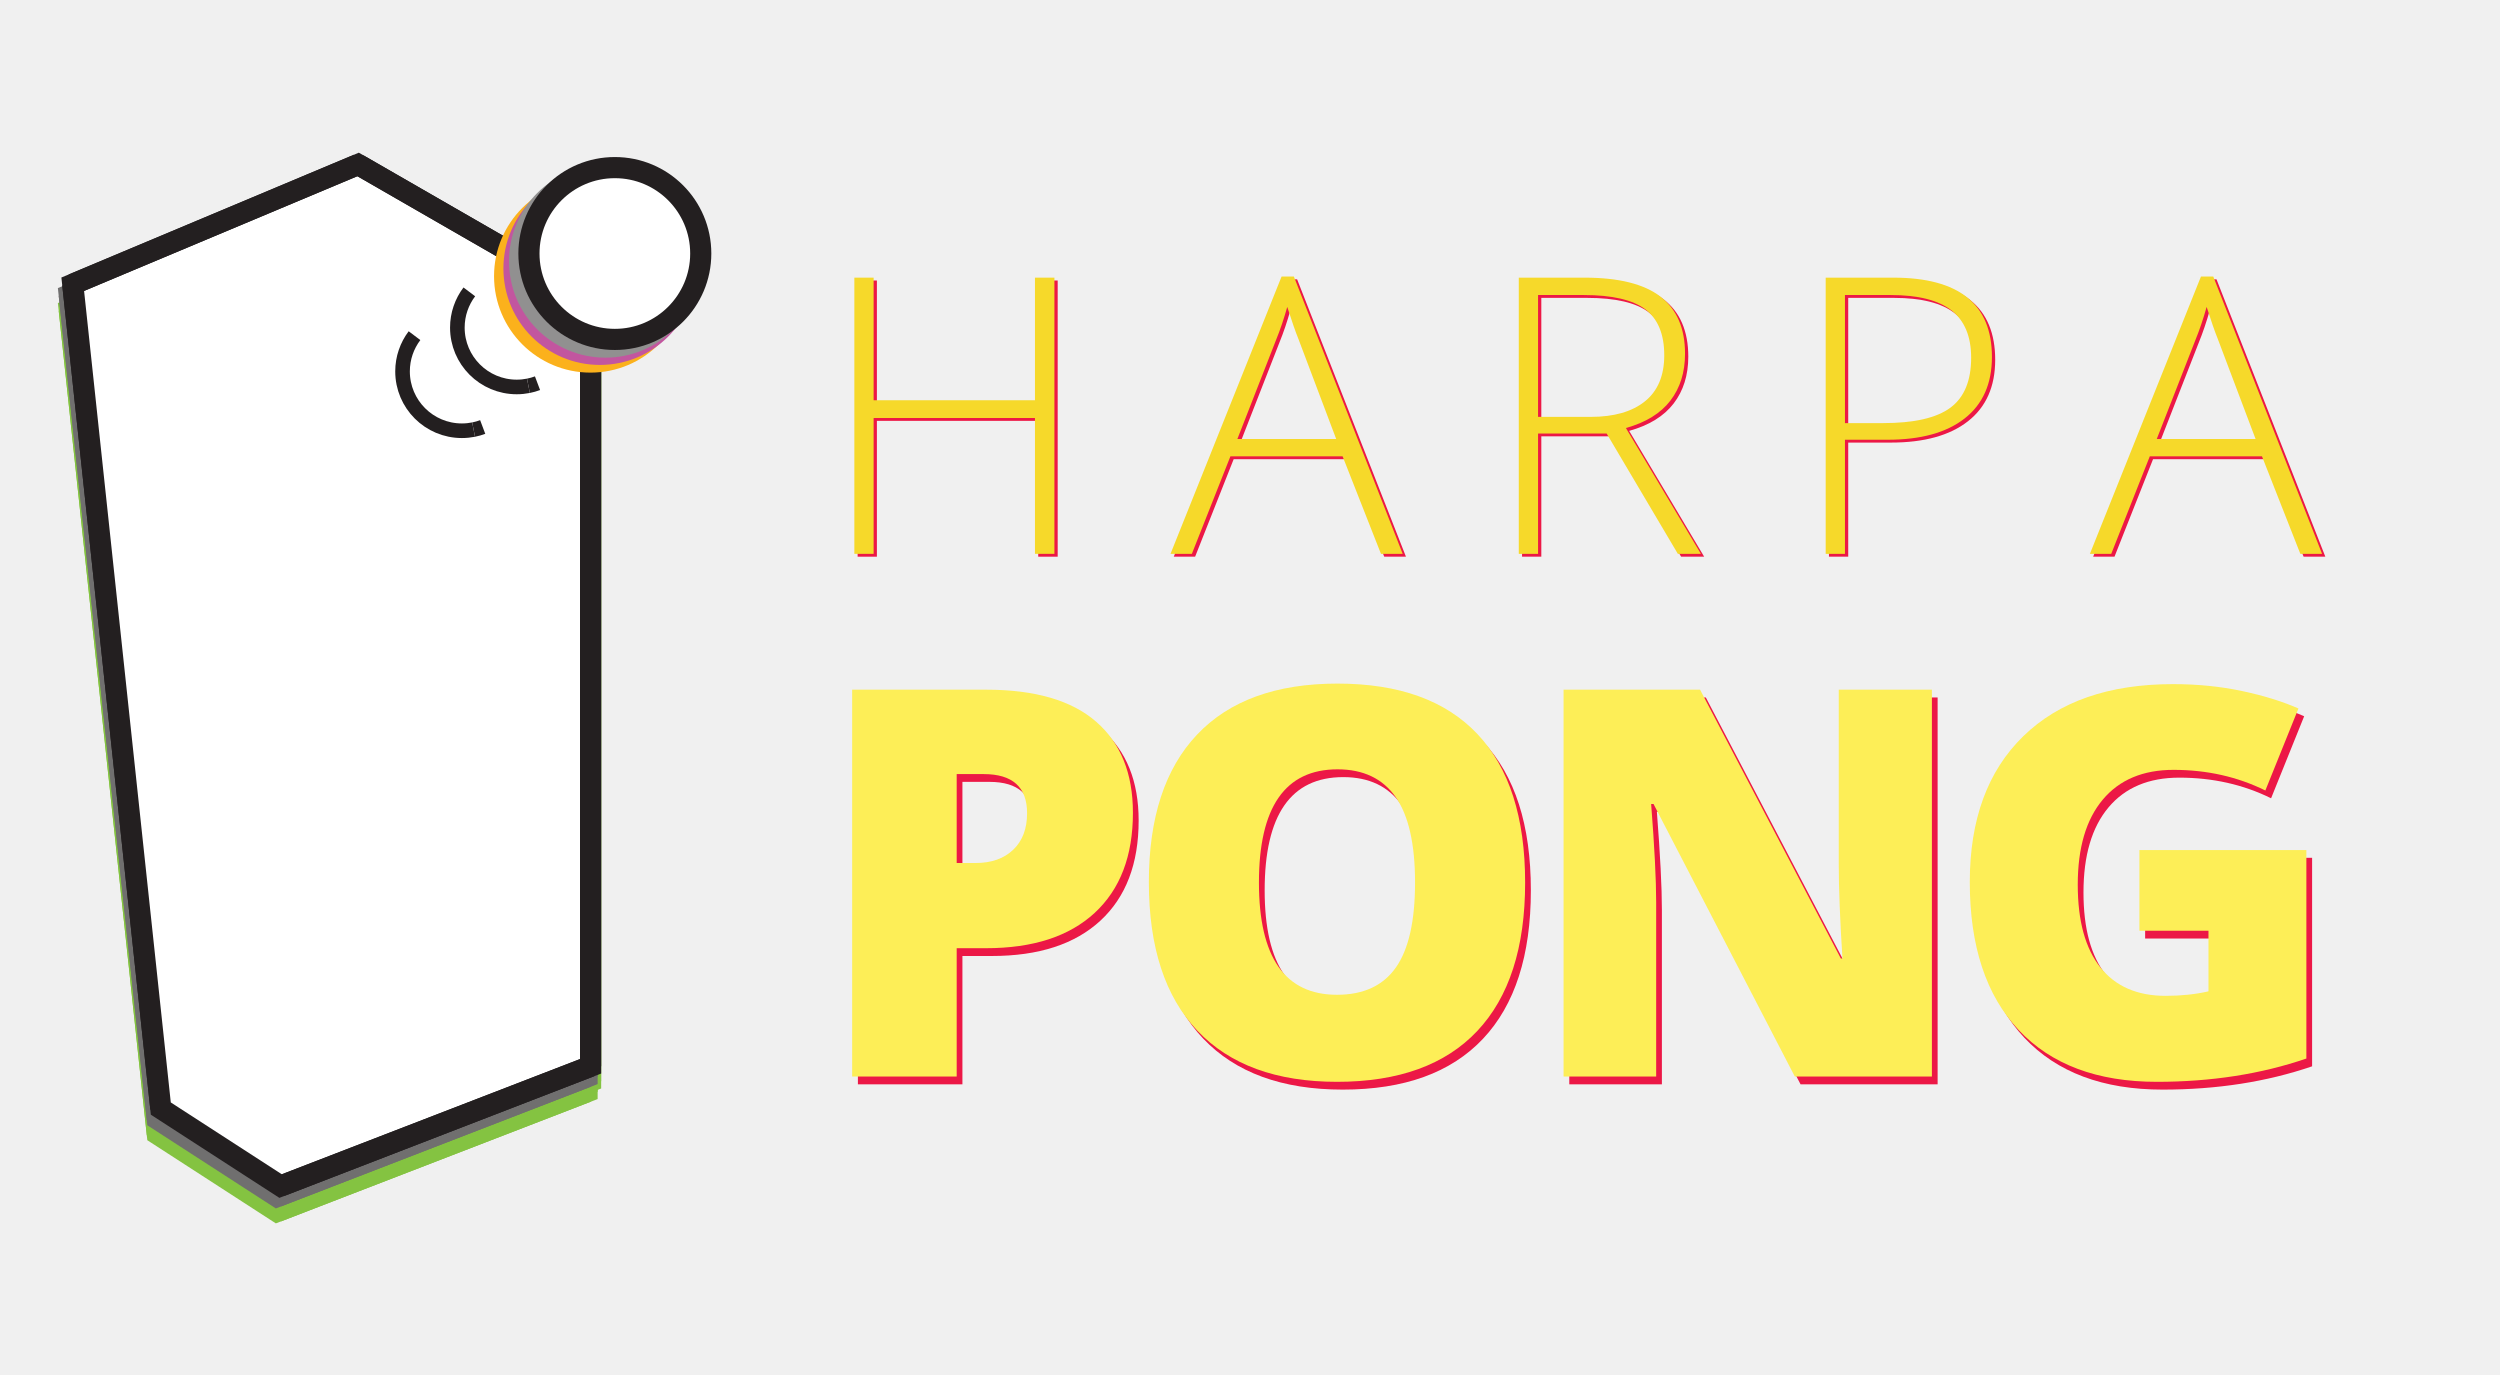
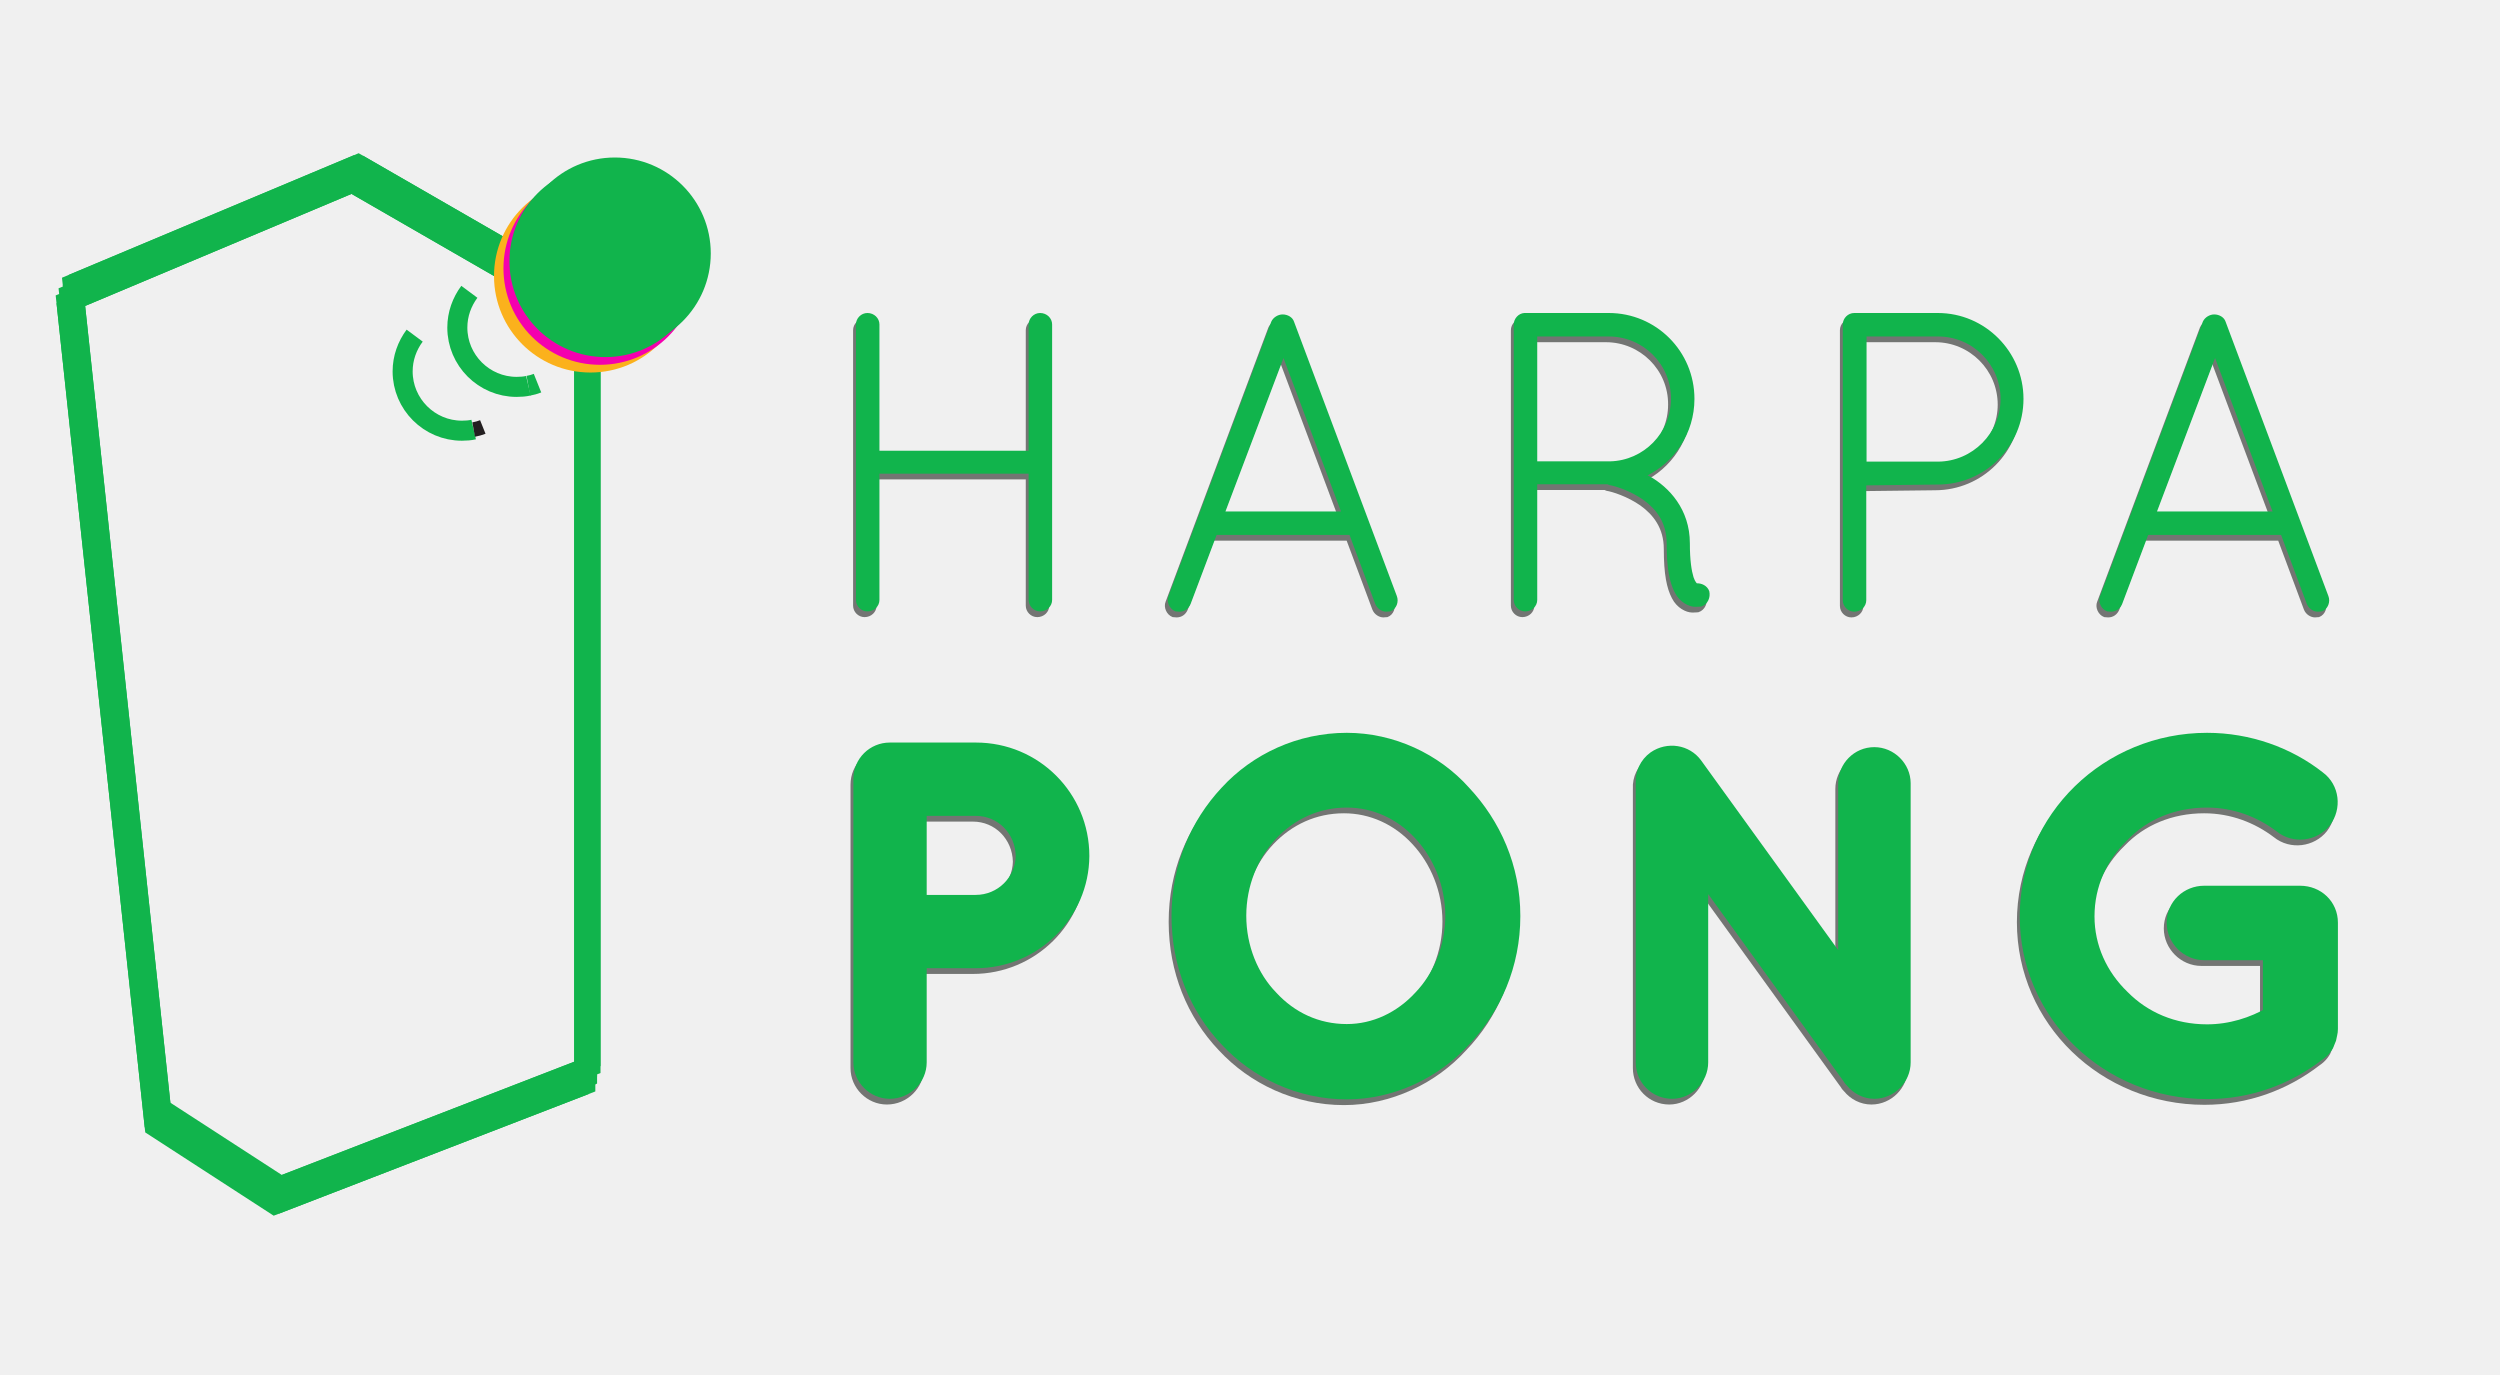
- <svg xmlns="http://www.w3.org/2000/svg" version="1.1" id="Layer_1" x="0px" y="0px" width="873px" height="480px" viewBox="0 0 873 480" enable-background="new 0 0 873 480" xml:space="preserve">
-   <g>
+ <svg xmlns="http://www.w3.org/2000/svg" version="1.1" x="0px" y="0px" viewBox="0 0 873 480" enable-background="new 0 0 873 480" xml:space="preserve">
+   <g id="Layer_4">
+ </g>
+   <g id="Layer_2" display="none">
+     <g display="inline" enable-background="new    ">
+       <path fill="#EC1846" d="M397.6,286.5c0,15.1-4.5,26.8-13.4,35c-8.9,8.2-21.5,12.3-37.9,12.3h-10.3v44.8h-36.5V243.6h46.8    c17.1,0,29.9,3.7,38.4,11.2C393.3,262.2,397.6,272.8,397.6,286.5z M336.1,304.1h6.7c5.5,0,9.8-1.5,13.1-4.6    c3.2-3.1,4.9-7.3,4.9-12.8c0-9.1-5.1-13.7-15.2-13.7h-9.4L336.1,304.1L336.1,304.1z" />
+       <path fill="#EC1846" d="M534.6,310.9c0,22.7-5.6,40-16.7,51.8c-11.1,11.8-27.5,17.7-49,17.7c-21.2,0-37.4-5.9-48.7-17.8    c-11.3-11.9-17-29.2-17-51.9c0-22.5,5.6-39.7,16.9-51.5c11.2-11.9,27.6-17.8,49-17.8c21.5,0,37.8,5.9,48.9,17.6    C529,270.8,534.6,288.1,534.6,310.9z M441.6,310.9c0,26.1,9.1,39.2,27.3,39.2c9.2,0,16.1-3.2,20.6-9.5c4.5-6.3,6.7-16.2,6.7-29.7    c0-13.5-2.3-23.5-6.8-29.9c-4.5-6.4-11.3-9.7-20.3-9.7C450.8,271.4,441.6,284.5,441.6,310.9z" />
+       <path fill="#EC1846" d="M676.6,378.6h-47.9l-49.3-95.2h-0.8c1.2,15,1.8,26.4,1.8,34.3v60.9H548V243.6h47.7l49.2,93.9h0.6    c-0.9-13.6-1.3-24.5-1.3-32.8v-61.1h32.5V378.6z" />
+       <path fill="#EC1846" d="M749.1,299.5h58.3v72.8c-15.8,5.4-33.2,8.1-52.2,8.1c-20.8,0-36.9-6-48.3-18.1c-11.4-12.1-17-29.3-17-51.7    c0-21.8,6.2-38.8,18.7-50.9c12.4-12.1,29.9-18.2,52.3-18.2c8.5,0,16.5,0.8,24.1,2.4c7.5,1.6,14.1,3.6,19.7,6.1l-11.6,28.6    c-9.7-4.8-20.4-7.2-32.1-7.2c-10.7,0-18.9,3.5-24.7,10.4c-5.8,6.9-8.7,16.8-8.7,29.7c0,12.6,2.6,22.3,7.9,28.9    c5.3,6.6,12.9,9.9,22.8,9.9c5.4,0,10.4-0.5,15-1.6v-21.2h-24.1V299.5z" />
+     </g>
+     <g display="inline" enable-background="new    ">
+       <path fill="#EC1846" d="M369.3,194.4h-6.8V147h-56.3v47.4h-6.7V97.9h6.7v42.8h56.3V97.9h6.8V194.4z" />
+       <path fill="#EC1846" d="M470,160.4h-39.2l-13.5,34h-7.5l38.8-96.8h4.3l38,96.8h-7.6L470,160.4z M433.2,154.3h34.5l-13.1-34.8    c-1.1-2.7-2.4-6.5-4-11.3c-1.2,4.2-2.5,8-3.9,11.5L433.2,154.3z" />
+       <path fill="#EC1846" d="M538.2,152.4v42h-6.7V97.9h23c12,0,20.8,2.2,26.5,6.6s8.6,11.1,8.6,20c0,6.5-1.7,11.9-5.1,16.4    c-3.4,4.4-8.6,7.6-15.5,9.6l26.2,43.9h-8l-24.9-42H538.2z M538.2,146.6h18.4c8.1,0,14.4-1.8,18.9-5.4c4.5-3.6,6.7-9,6.7-16.1    c0-7.3-2.2-12.7-6.6-16c-4.4-3.3-11.6-5-21.5-5h-16L538.2,146.6L538.2,146.6z" />
+       <path fill="#EC1846" d="M696.7,125.7c0,9.3-3.2,16.5-9.5,21.4c-6.3,5-15.3,7.5-26.9,7.5h-14.9v39.8h-6.7V97.9h23.6    C685.2,97.9,696.7,107.2,696.7,125.7z M645.4,148.7h13.3c10.9,0,18.7-1.8,23.6-5.4c4.8-3.6,7.3-9.4,7.3-17.4    c0-7.4-2.3-12.9-6.9-16.5c-4.6-3.6-11.7-5.4-21.2-5.4h-16L645.4,148.7L645.4,148.7z" />
+       <path fill="#EC1846" d="M791,160.4h-39.2l-13.5,34h-7.5l38.8-96.8h4.3l38,96.8h-7.6L791,160.4z M754.3,154.3h34.5l-13.1-34.8    c-1.1-2.7-2.4-6.5-4-11.3c-1.2,4.2-2.5,8-3.9,11.5L754.3,154.3z" />
+     </g>
+     <g display="inline" enable-background="new    ">
+       <path fill="#F6D92A" d="M368.2,193.4h-6.8V146h-56.3v47.4h-6.7V97h6.7v42.8h56.3V97h6.8L368.2,193.4L368.2,193.4z" />
+       <path fill="#F6D92A" d="M468.8,159.4h-39.2l-13.5,34h-7.5l38.8-96.8h4.3l38,96.8h-7.6L468.8,159.4z M432.1,153.3h34.5l-13.1-34.8    c-1.1-2.7-2.4-6.5-4-11.3c-1.2,4.2-2.5,8-3.9,11.5L432.1,153.3z" />
+       <path fill="#F6D92A" d="M537.1,151.4v42h-6.7V97h23c12,0,20.8,2.2,26.5,6.6c5.7,4.4,8.6,11.1,8.6,20c0,6.5-1.7,11.9-5.1,16.4    c-3.4,4.4-8.6,7.6-15.5,9.6l26.2,43.9h-8l-24.9-42H537.1z M537.1,145.6h18.4c8.1,0,14.4-1.8,18.9-5.4c4.5-3.6,6.7-9,6.7-16.1    c0-7.3-2.2-12.7-6.6-16c-4.4-3.3-11.6-5-21.5-5h-16L537.1,145.6L537.1,145.6z" />
+       <path fill="#F6D92A" d="M695.6,124.7c0,9.3-3.2,16.5-9.5,21.4c-6.3,5-15.3,7.5-26.9,7.5h-14.9v39.8h-6.7V97h23.6    C684.1,97,695.6,106.2,695.6,124.7z M644.3,147.8h13.3c10.9,0,18.7-1.8,23.6-5.4c4.8-3.6,7.3-9.4,7.3-17.4    c0-7.4-2.3-12.9-6.9-16.5c-4.6-3.6-11.7-5.4-21.2-5.4h-16L644.3,147.8L644.3,147.8z" />
+       <path fill="#F6D92A" d="M789.9,159.4h-39.2l-13.5,34h-7.5l38.8-96.8h4.3l38,96.8h-7.6L789.9,159.4z M753.1,153.3h34.5l-13.1-34.8    c-1.1-2.7-2.4-6.5-4-11.3c-1.2,4.2-2.5,8-3.9,11.5L753.1,153.3z" />
+     </g>
+     <g display="inline" enable-background="new    ">
+       <path fill="#FDEE57" d="M395.6,283.8c0,15.1-4.5,26.8-13.4,35s-21.5,12.3-37.9,12.3h-10.3v44.8h-36.5V240.8h46.8    c17.1,0,29.9,3.7,38.4,11.2C391.3,259.5,395.6,270.1,395.6,283.8z M334.1,301.4h6.7c5.5,0,9.8-1.5,13.1-4.6    c3.2-3.1,4.9-7.3,4.9-12.8c0-9.1-5.1-13.7-15.2-13.7h-9.4L334.1,301.4L334.1,301.4z" />
+       <path fill="#FDEE57" d="M532.6,308.2c0,22.7-5.6,40-16.7,51.8c-11.1,11.8-27.5,17.7-49,17.7c-21.2,0-37.4-5.9-48.7-17.8    c-11.3-11.9-17-29.2-17-51.9c0-22.5,5.6-39.7,16.9-51.5c11.2-11.9,27.6-17.8,49-17.8c21.5,0,37.8,5.9,48.9,17.6    C527,268.1,532.6,285.4,532.6,308.2z M439.6,308.2c0,26.1,9.1,39.2,27.3,39.2c9.2,0,16.1-3.2,20.6-9.5c4.5-6.3,6.7-16.2,6.7-29.7    c0-13.5-2.3-23.5-6.8-29.9c-4.5-6.4-11.3-9.7-20.3-9.7C448.8,268.6,439.6,281.8,439.6,308.2z" />
+       <path fill="#FDEE57" d="M674.6,375.9h-47.9l-49.3-95.2h-0.8c1.2,15,1.8,26.4,1.8,34.3v60.9H546V240.8h47.7l49.2,93.9h0.6    c-0.9-13.6-1.3-24.5-1.3-32.8v-61.1h32.5V375.9z" />
+       <path fill="#FDEE57" d="M747.1,296.8h58.3v72.8c-15.8,5.4-33.2,8.1-52.2,8.1c-20.8,0-36.9-6-48.3-18.1c-11.4-12.1-17-29.3-17-51.7    c0-21.8,6.2-38.8,18.7-50.9c12.4-12.1,29.9-18.2,52.3-18.2c8.5,0,16.5,0.8,24.1,2.4c7.5,1.6,14.1,3.6,19.7,6.1L791.1,276    c-9.7-4.8-20.4-7.2-32.1-7.2c-10.7,0-18.9,3.5-24.7,10.4c-5.8,6.9-8.7,16.8-8.7,29.7c0,12.6,2.6,22.3,7.9,28.9    c5.3,6.6,12.9,9.9,22.8,9.9c5.4,0,10.4-0.5,15-1.6V325h-24.1V296.8z" />
+     </g>
+   </g>
+   <g id="Layer_1">
    <g>
-       <g enable-background="new    ">
-         <path fill="#EC1846" d="M397.616,286.521c0,15.094-4.451,26.751-13.352,34.975c-8.902,8.224-21.545,12.336-37.931,12.336h-10.257     v44.814h-36.499V243.554h46.755c17.062,0,29.876,3.729,38.439,11.181C393.334,262.189,397.616,272.785,397.616,286.521z      M336.077,304.077h6.653c5.482,0,9.841-1.539,13.075-4.62c3.234-3.079,4.851-7.33,4.851-12.751     c0-9.116-5.052-13.676-15.154-13.676h-9.425V304.077z" />
-         <path fill="#EC1846" d="M534.575,310.915c0,22.73-5.576,40.01-16.725,51.837c-11.15,11.828-27.476,17.741-48.973,17.741     c-21.192,0-37.439-5.943-48.742-17.833c-11.305-11.889-16.956-29.199-16.956-51.93c0-22.484,5.621-39.655,16.863-51.515     c11.241-11.857,27.582-17.787,49.019-17.787c21.498,0,37.792,5.884,48.88,17.648     C529.031,270.845,534.575,288.124,534.575,310.915z M441.619,310.915c0,26.119,9.086,39.179,27.259,39.179     c9.24,0,16.092-3.173,20.559-9.518c4.466-6.344,6.699-16.231,6.699-29.661c0-13.49-2.264-23.454-6.791-29.892     c-4.528-6.437-11.289-9.656-20.282-9.656C450.767,271.367,441.619,284.55,441.619,310.915z" />
-         <path fill="#EC1846" d="M676.617,378.646h-47.864l-49.343-95.174h-0.831c1.169,14.969,1.755,26.396,1.755,34.281v60.893h-32.34     V243.554h47.679l49.158,93.881h0.554c-0.863-13.613-1.293-24.547-1.293-32.803v-61.078h32.525V378.646z" />
-         <path fill="#EC1846" d="M749.08,299.55h58.305v72.812c-15.832,5.421-33.234,8.131-52.207,8.131     c-20.822,0-36.914-6.036-48.279-18.11c-11.365-12.073-17.048-29.291-17.048-51.652c0-21.807,6.221-38.777,18.665-50.914     c12.442-12.135,29.877-18.203,52.299-18.203c8.502,0,16.525,0.802,24.07,2.403c7.547,1.603,14.123,3.635,19.729,6.098     l-11.551,28.645c-9.732-4.805-20.42-7.207-32.062-7.207c-10.658,0-18.896,3.465-24.717,10.396     c-5.822,6.93-8.732,16.833-8.732,29.707c0,12.629,2.633,22.254,7.9,28.875c5.266,6.623,12.857,9.934,22.777,9.934     c5.42,0,10.408-0.522,14.969-1.57v-21.16H749.08V299.55z" />
+       <line fill="none" stroke="#11B44C" stroke-width="7.381" stroke-miterlimit="10" x1="23.4" y1="105.5" x2="54.2" y2="393.3" />
+       <polygon fill="none" stroke="#11B44C" stroke-width="7.381" stroke-miterlimit="10" points="123,63.6 204.2,110.4 204.2,378.6     96,420.4 54.2,393.3 23.4,105.5   " />
+       <line fill="none" stroke="#11B44C" stroke-width="7.381" stroke-miterlimit="10" x1="23.4" y1="105.5" x2="123" y2="63.6" />
+       <line fill="none" stroke="#11B44C" stroke-width="7.381" stroke-miterlimit="10" x1="123" y1="63.6" x2="204.2" y2="110.4" />
+       <line fill="none" stroke="#11B44C" stroke-width="7.381" stroke-miterlimit="10" x1="204.2" y1="110.4" x2="204.2" y2="378.6" />
+       <line fill="none" stroke="#11B44C" stroke-width="7.381" stroke-miterlimit="10" x1="96" y1="420.4" x2="204.2" y2="378.6" />
+     </g>
+     <g>
+       <g>
+         <line fill="none" stroke="#11B44C" stroke-width="7" stroke-miterlimit="10" x1="24.2" y1="102.9" x2="54.9" y2="390.8" />
+         <polygon fill="none" stroke="#11B44C" stroke-width="7" stroke-miterlimit="10" points="123.8,61.1 205,107.9 205,376      96.8,417.9 54.9,390.8 24.2,102.9    " />
+         <line fill="none" stroke="#11B44C" stroke-width="7" stroke-miterlimit="10" x1="24.2" y1="102.9" x2="123.8" y2="61.1" />
+         <line fill="none" stroke="#11B44C" stroke-width="7" stroke-miterlimit="10" x1="123.8" y1="61.1" x2="205" y2="107.9" />
+         <line fill="none" stroke="#11B44C" stroke-width="7" stroke-miterlimit="10" x1="205" y1="107.9" x2="205" y2="376" />
+         <line fill="none" stroke="#11B44C" stroke-width="7" stroke-miterlimit="10" x1="96.8" y1="417.9" x2="205" y2="376" />
+       </g>
+       <g>
+         <line fill="none" stroke="#11B44C" stroke-width="7" stroke-miterlimit="10" x1="25.4" y1="99.2" x2="56.2" y2="387.1" />
+         <polygon fill="none" stroke="#11B44C" stroke-width="7" stroke-miterlimit="10" points="125,57.4 206.2,104.2 206.2,372.3      98,414.2 56.2,387.1 25.4,99.2    " />
+         <line fill="none" stroke="#11B44C" stroke-width="7" stroke-miterlimit="10" x1="25.4" y1="99.2" x2="125" y2="57.4" />
+         <line fill="none" stroke="#11B44C" stroke-width="7" stroke-miterlimit="10" x1="125" y1="57.4" x2="206.2" y2="104.2" />
+         <line fill="none" stroke="#11B44C" stroke-width="7" stroke-miterlimit="10" x1="206.2" y1="104.2" x2="206.2" y2="372.3" />
+         <line fill="none" stroke="#11B44C" stroke-width="7" stroke-miterlimit="10" x1="98" y1="414.2" x2="206.2" y2="372.3" />
      </g>
    </g>
    <g>
-       <g enable-background="new    ">
-         <path fill="#EC1846" d="M369.342,194.396h-6.795v-47.432h-56.337v47.432h-6.729V97.95h6.729v42.813h56.337V97.95h6.795V194.396z" />
-         <path fill="#EC1846" d="M469.98,160.356h-39.186l-13.458,34.04h-7.455l38.789-96.842h4.289l37.998,96.842h-7.587L469.98,160.356z      M433.236,154.287h34.501l-13.128-34.766c-1.1-2.726-2.419-6.508-3.958-11.347c-1.187,4.223-2.485,8.049-3.892,11.479     L433.236,154.287z" />
-         <path fill="#EC1846" d="M538.229,152.374v42.022H531.5V97.95h22.957c11.963,0,20.803,2.21,26.52,6.63s8.576,11.072,8.576,19.955     c0,6.465-1.705,11.919-5.112,16.36c-3.409,4.442-8.587,7.631-15.536,9.565l26.189,43.936h-8.048l-24.87-42.022H538.229z      M538.229,146.569h18.406c8.135,0,14.447-1.814,18.933-5.442c4.485-3.629,6.729-8.982,6.729-16.063     c0-7.345-2.2-12.688-6.598-16.03c-4.398-3.342-11.566-5.014-21.506-5.014h-15.965V146.569z" />
-         <path fill="#EC1846" d="M696.723,125.657c0,9.324-3.167,16.471-9.5,21.439c-6.333,4.971-15.305,7.455-26.915,7.455h-14.909     v39.845h-6.729V97.95h23.617C685.244,97.95,696.723,107.186,696.723,125.657z M645.398,148.746h13.26     c10.862,0,18.713-1.792,23.551-5.377c4.838-3.584,7.257-9.4,7.257-17.448c0-7.432-2.288-12.94-6.86-16.525     c-4.575-3.584-11.655-5.376-21.242-5.376h-15.965V148.746z" />
-         <path fill="#EC1846" d="M791.028,160.356h-39.186l-13.458,34.04h-7.454l38.79-96.842h4.288l37.998,96.842h-7.587L791.028,160.356     z M754.283,154.287h34.502l-13.128-34.766c-1.1-2.726-2.419-6.508-3.958-11.347c-1.188,4.223-2.485,8.049-3.892,11.479     L754.283,154.287z" />
-       </g>
-       <g enable-background="new    ">
-         <path fill="#F6D92A" d="M368.202,193.401h-6.795V145.97H305.07v47.432h-6.729V96.955h6.729v42.813h56.337V96.955h6.795V193.401z" />
-         <path fill="#F6D92A" d="M468.841,159.361h-39.186l-13.458,34.04h-7.455l38.789-96.842h4.288l37.998,96.842h-7.586     L468.841,159.361z M432.096,153.292h34.501l-13.128-34.766c-1.1-2.726-2.419-6.508-3.958-11.347     c-1.188,4.223-2.485,8.049-3.893,11.479L432.096,153.292z" />
-         <path fill="#F6D92A" d="M537.089,151.379v42.022h-6.729V96.955h22.957c11.962,0,20.802,2.21,26.52,6.63     c5.717,4.42,8.576,11.072,8.576,19.955c0,6.465-1.705,11.919-5.112,16.36c-3.409,4.442-8.588,7.631-15.536,9.565l26.189,43.936     h-8.048l-24.87-42.022H537.089z M537.089,145.574h18.405c8.136,0,14.447-1.814,18.934-5.442     c4.485-3.629,6.729-8.982,6.729-16.063c0-7.345-2.199-12.688-6.597-16.03c-4.398-3.342-11.567-5.014-21.506-5.014h-15.965     V145.574z" />
-         <path fill="#F6D92A" d="M695.582,124.662c0,9.324-3.166,16.471-9.499,21.439c-6.333,4.971-15.305,7.455-26.915,7.455h-14.909     v39.845h-6.729V96.955h23.616C684.104,96.955,695.582,106.19,695.582,124.662z M644.259,147.751h13.26     c10.862,0,18.712-1.792,23.551-5.377c4.837-3.584,7.257-9.4,7.257-17.448c0-7.432-2.288-12.94-6.861-16.525     c-4.574-3.584-11.654-5.376-21.242-5.376h-15.964V147.751z" />
-         <path fill="#F6D92A" d="M789.889,159.361h-39.186l-13.458,34.04h-7.454l38.79-96.842h4.288l37.998,96.842h-7.587L789.889,159.361     z M753.144,153.292h34.502l-13.128-34.766c-1.1-2.726-2.419-6.508-3.958-11.347c-1.188,4.223-2.485,8.049-3.892,11.479     L753.144,153.292z" />
-       </g>
+       <circle fill="#FFFFFF" stroke="#FBB11C" stroke-width="7.381" stroke-miterlimit="10" cx="206.2" cy="96.4" r="30" />
+       <circle fill="#FFFFFF" stroke="#F400AF" stroke-width="7.381" stroke-miterlimit="10" cx="209.5" cy="93.7" r="30" />
    </g>
    <g>
-       <g enable-background="new    ">
-         <path fill="#FDEE57" d="M395.616,283.802c0,15.094-4.451,26.751-13.353,34.975c-8.902,8.224-21.545,12.336-37.931,12.336h-10.257     v44.814h-36.498V240.836h46.755c17.062,0,29.876,3.729,38.439,11.181C391.334,259.471,395.616,270.067,395.616,283.802z      M334.076,301.359h6.653c5.481,0,9.841-1.539,13.075-4.62c3.233-3.079,4.851-7.33,4.851-12.751     c0-9.116-5.052-13.676-15.154-13.676h-9.425V301.359z" />
-         <path fill="#FDEE57" d="M532.575,308.197c0,22.73-5.576,40.01-16.725,51.837c-11.15,11.828-27.476,17.741-48.973,17.741     c-21.192,0-37.439-5.943-48.742-17.833c-11.305-11.889-16.956-29.199-16.956-51.93c0-22.484,5.621-39.655,16.863-51.515     c11.241-11.857,27.582-17.787,49.02-17.787c21.498,0,37.792,5.884,48.88,17.648C527.031,268.127,532.575,285.406,532.575,308.197     z M439.619,308.197c0,26.119,9.086,39.179,27.259,39.179c9.24,0,16.092-3.173,20.559-9.518     c4.466-6.344,6.699-16.231,6.699-29.661c0-13.49-2.264-23.454-6.791-29.892c-4.528-6.437-11.289-9.656-20.282-9.656     C448.767,268.649,439.619,281.832,439.619,308.197z" />
-         <path fill="#FDEE57" d="M674.617,375.927h-47.864l-49.343-95.174h-0.831c1.169,14.969,1.755,26.396,1.755,34.281v60.893h-32.34     V240.836h47.679l49.158,93.881h0.554c-0.863-13.613-1.293-24.547-1.293-32.803v-61.078h32.525V375.927z" />
-         <path fill="#FDEE57" d="M747.08,296.832h58.305v72.812c-15.832,5.421-33.234,8.131-52.207,8.131     c-20.822,0-36.914-6.036-48.279-18.11c-11.365-12.073-17.048-29.291-17.048-51.652c0-21.807,6.221-38.777,18.665-50.914     c12.442-12.135,29.877-18.203,52.299-18.203c8.502,0,16.525,0.802,24.07,2.403c7.547,1.603,14.123,3.635,19.729,6.098     l-11.551,28.645c-9.732-4.805-20.42-7.207-32.062-7.207c-10.658,0-18.896,3.465-24.717,10.396     c-5.822,6.93-8.732,16.833-8.732,29.707c0,12.629,2.633,22.254,7.9,28.875c5.266,6.623,12.857,9.934,22.777,9.934     c5.42,0,10.408-0.522,14.969-1.57v-21.16H747.08V296.832z" />
+       <circle fill="#11B44C" stroke="#11B44C" stroke-width="7" stroke-miterlimit="10" cx="211.4" cy="91.2" r="30" />
+       <circle fill="#11B44C" stroke="#11B44C" stroke-width="7" stroke-miterlimit="10" cx="214.7" cy="88.5" r="30" />
+     </g>
+     <g>
+       <path fill="none" stroke="#11B44C" stroke-width="7" stroke-miterlimit="10" d="M184.5,134.7c-1.3,0.3-2.7,0.4-4.1,0.4    c-11.4,0-20.7-9.3-20.7-20.7c0-4.7,1.6-9,4.2-12.5" />
+       <path fill="none" stroke="#11B44C" stroke-width="7" stroke-miterlimit="10" d="M187.7,133.8c-1,0.4-2.1,0.7-3.2,0.9" />
+     </g>
+     <g>
+       <path fill="none" stroke="#11B44C" stroke-width="7" stroke-miterlimit="10" d="M165.4,150c-1.3,0.3-2.7,0.4-4.1,0.4    c-11.4,0-20.7-9.3-20.7-20.7c0-4.7,1.6-9,4.2-12.5" />
+       <path fill="#FFFFFF" stroke="#231F20" stroke-width="5.099" stroke-miterlimit="10" d="M168.6,149.1c-1,0.4-2.1,0.7-3.2,0.9" />
+     </g>
+   </g>
+   <g id="Layer_3">
+     <g>
+       <g>
+         <path fill="#737573" stroke="#737573" stroke-miterlimit="10" d="M358.7,166.9h-53.1v44.6c0,1.9-1.6,3.5-3.7,3.5     c-1.9,0-3.5-1.6-3.5-3.5v-96.2c0-1.9,1.6-3.5,3.5-3.5c2.1,0,3.7,1.6,3.7,3.5v44.6h53.1v-44.6c0-1.9,1.6-3.5,3.5-3.5     c2.1,0,3.7,1.6,3.7,3.5v96.2c0,1.9-1.6,3.5-3.7,3.5c-1.9,0-3.5-1.6-3.5-3.5V166.9z" />
+         <path fill="#737573" stroke="#737573" stroke-miterlimit="10" d="M470.6,188.3h-47.1l-9.2,24.4c-0.6,1.5-1.9,2.4-3.4,2.4     c-0.3,0-0.9-0.1-1.3-0.1c-1.8-0.7-2.8-3-2.1-4.7l35.9-95.8c0.6-1.3,2.1-2.2,3.5-2.2c1.6,0,3.1,0.9,3.5,2.2l35.9,95.8     c0.7,1.8-0.1,4-1.9,4.7c-0.6,0-0.9,0.1-1.3,0.1c-1.3,0-2.8-0.9-3.4-2.4L470.6,188.3z M426.2,181.1h41.8l-20.8-55.5L426.2,181.1z" />
+         <path fill="#737573" stroke="#737573" stroke-miterlimit="10" d="M581.5,191.7c0-7.5-3.8-12.3-8.4-15.6c-4.6-3.2-10-4.9-12-5.2     c-0.4-0.1-0.6-0.3-0.7-0.3h-25.1v40.9c0,1.9-1.6,3.5-3.7,3.5c-1.9,0-3.5-1.6-3.5-3.5v-96.2c0-1.8,1.5-3.4,3.2-3.5h0.3h0.4h28.8     c16.2,0,29.4,13.1,29.4,29.5c0,11.8-6.9,22-17,26.7c0.4,0.3,0.9,0.4,1.5,0.7c6.8,3.8,13.9,11.4,13.9,23c0,6.1,0.6,9.7,1.3,12     c0.6,1.8,1.3,2.4,1.5,2.5c1.6-0.1,3.4,0.7,4,2.4c0.4,1.9-0.4,4-2.4,4.7c-0.1,0-0.9,0.1-1.8,0.1h-0.3c-1.9,0-5-1.5-6.6-4.7     C582.5,205.3,581.5,200.5,581.5,191.7z M560.8,119h-25.5v44.6H560h1.3c12-0.3,21.7-10.2,21.7-22.3C583.1,128.9,573,119,560.8,119     z" />
+         <path fill="#737573" stroke="#737573" stroke-miterlimit="10" d="M643,115.3c0-1.9,1.6-3.5,3.5-3.5h0.4h28.8     c16.2,0,29.4,13.3,29.4,29.5s-13.1,29.4-29.4,29.4l-25.5,0.3v40.6c0,1.9-1.6,3.5-3.7,3.5c-1.9,0-3.5-1.6-3.5-3.5V115.3z      M675.8,163.7c12.3-0.1,22.3-10.2,22.3-22.4c0-12.3-10-22.3-22.3-22.3h-25.5v44.7H675.8z" />
+         <path fill="#737573" stroke="#737573" stroke-miterlimit="10" d="M795.9,188.3h-47.1l-9.2,24.4c-0.6,1.5-1.9,2.4-3.4,2.4     c-0.3,0-0.9-0.1-1.3-0.1c-1.8-0.7-2.8-3-2.1-4.7l35.9-95.8c0.6-1.3,2.1-2.2,3.5-2.2c1.6,0,3.1,0.9,3.5,2.2l35.9,95.8     c0.7,1.8-0.1,4-1.9,4.7c-0.6,0-0.9,0.1-1.3,0.1c-1.3,0-2.8-0.9-3.4-2.4L795.9,188.3z M751.5,181.1h41.8l-20.8-55.5L751.5,181.1z" />
+       </g>
+       <g>
+         <path fill="#737573" stroke="#737573" stroke-width="7" stroke-miterlimit="10" d="M339.7,336.6h-20.6V373c0,5-4.2,9.2-9.4,9.2     c-5,0-9.2-4.2-9.2-9.2v-99c0-5.2,4.2-9.2,9.2-9.2h0.2h29.9c20,0,36.1,16.1,36.1,36.1C375.8,320.5,359.7,336.6,339.7,336.6z      M319.1,318h20.6c9.7,0,17.3-7.7,17.5-17.1c-0.2-9.7-7.7-17.5-17.5-17.5h-20.6V318z" />
+         <path fill="#737573" stroke="#737573" stroke-width="7" stroke-miterlimit="10" d="M509.4,279.4c10.4,11.1,17,25.8,17,42.5     s-6.5,31.6-17,42.5c-9.9,10.9-24.7,18-40.1,18c-16.1,0-30.9-7-41.1-18c-10.4-10.9-16.6-25.8-16.6-42.5s6.2-31.4,16.6-42.5     c10.2-11.1,25-18,41.1-18C484.7,261.4,499.5,268.3,509.4,279.4z M507.2,321.8c0-11.4-4.5-22-11.4-29.4     c-7-7.6-16.4-11.9-26.5-11.9c-10.7,0-20.1,4.4-27.2,11.9c-7,7.4-11.4,18-11.4,29.4c0,11.4,4.4,22,11.4,29.2     c7,7.6,16.4,12.1,27.2,12.1c10.1,0,19.5-4.5,26.5-12.1C502.7,343.8,507.2,333.3,507.2,321.8z" />
+         <path fill="#737573" stroke="#737573" stroke-width="7" stroke-miterlimit="10" d="M592,373c0,5-4.2,9.2-9.1,9.2     c-5.2,0-9.2-4.2-9.2-9.2v-97.5c0,0,0,0,0-0.2c-0.2-2.9,1.2-5.9,3.7-7.7c4.2-2.9,9.9-2,12.8,2l54.2,75v-69.1c0-4.9,4-9.1,9.1-9.1     c5,0,9.2,4.2,9.2,9.1V373c0,5-4.2,9.2-9.2,9.2c-2.7,0-5.2-1.3-6.9-3.4c-0.3-0.3-0.7-0.7-0.8-1L592,303.4V373z" />
+         <path fill="#737573" stroke="#737573" stroke-width="7" stroke-miterlimit="10" d="M707.8,322c0-33.7,27.9-60.6,61.9-60.6     c14.3,0,27.9,4.9,38.3,13.1c4.4,3.2,5,9.4,1.8,13.6c-3.2,4-9.4,4.9-13.6,1.5c-7.2-5.5-16.4-9.1-26.5-9.1     c-12.1,0-22.7,4.5-30.2,12.3c-7.9,7.6-12.6,17.8-12.6,29.2c0,11.1,4.7,21.3,12.6,28.9c7.6,7.7,18.1,12.3,30.2,12.3     c8.4,0,16.3-2.5,23-6.4v-23h-24c-5.2,0-9.6-4.4-9.6-9.6c0-5.4,4.4-9.4,9.6-9.4h33.1c0.2,0,0.2,0,0.2,0c0.2,0,0.2,0,0.2,0     c5.4,0,9.7,4,9.7,9.4v37.1c0,1.2-0.3,1.8-0.5,2.9c-0.2,0.3-0.2,0.5-0.3,0.8v0.2c-0.5,1.5-1.5,2.9-3.2,4     c-10.6,8.2-23.8,13.1-38.1,13.1C735.6,382.3,707.8,355.6,707.8,322z" />
      </g>
    </g>
    <g>
      <g>
-         <line fill="none" stroke="#84C341" stroke-width="7.381" stroke-miterlimit="10" x1="24.17" y1="108.163" x2="54.924" y2="396.023" />
-         <polygon fill="#FFFFFF" stroke="#84C341" stroke-width="7.381" stroke-miterlimit="10" points="123.814,66.338 205.005,113.084      205.005,381.261 96.75,423.087 54.924,396.023 24.17,108.163    " />
-         <line fill="none" stroke="#84C341" stroke-width="7.381" stroke-miterlimit="10" x1="24.17" y1="108.163" x2="123.814" y2="66.338" />
-         <line fill="none" stroke="#84C341" stroke-width="7.381" stroke-miterlimit="10" x1="123.814" y1="66.338" x2="205.005" y2="113.084" />
-         <line fill="none" stroke="#84C341" stroke-width="7.381" stroke-miterlimit="10" x1="205.005" y1="113.084" x2="205.005" y2="381.261" />
-         <line fill="none" stroke="#84C341" stroke-width="7.381" stroke-miterlimit="10" x1="96.75" y1="423.087" x2="205.005" y2="381.261" />
+         <path fill="#11B44C" stroke="#11B44C" stroke-miterlimit="10" d="M359.7,164.9h-53.1v44.6c0,1.9-1.6,3.5-3.7,3.5     c-1.9,0-3.5-1.6-3.5-3.5v-96.2c0-1.9,1.6-3.5,3.5-3.5c2.1,0,3.7,1.6,3.7,3.5v44.6h53.1v-44.6c0-1.9,1.6-3.5,3.5-3.5     c2.1,0,3.7,1.6,3.7,3.5v96.2c0,1.9-1.6,3.5-3.7,3.5c-1.9,0-3.5-1.6-3.5-3.5V164.9z" />
+         <path fill="#11B44C" stroke="#11B44C" stroke-miterlimit="10" d="M471.6,186.3h-47.1l-9.2,24.4c-0.6,1.5-1.9,2.4-3.4,2.4     c-0.3,0-0.9-0.1-1.3-0.1c-1.8-0.7-2.8-3-2.1-4.7l35.9-95.8c0.6-1.3,2.1-2.2,3.5-2.2c1.6,0,3.1,0.9,3.5,2.2l35.9,95.8     c0.7,1.8-0.1,4-1.9,4.7c-0.6,0-0.9,0.1-1.3,0.1c-1.3,0-2.8-0.9-3.4-2.4L471.6,186.3z M427.2,179.1h41.8l-20.8-55.5L427.2,179.1z" />
+         <path fill="#11B44C" stroke="#11B44C" stroke-miterlimit="10" d="M582.5,189.7c0-7.5-3.8-12.3-8.4-15.6c-4.6-3.2-10-4.9-12-5.2     c-0.4-0.1-0.6-0.3-0.7-0.3h-25.1v40.9c0,1.9-1.6,3.5-3.7,3.5c-1.9,0-3.5-1.6-3.5-3.5v-96.2c0-1.8,1.5-3.4,3.2-3.5h0.3h0.4h28.8     c16.2,0,29.4,13.1,29.4,29.5c0,11.8-6.9,22-17,26.7c0.4,0.3,0.9,0.4,1.5,0.7c6.8,3.8,13.9,11.4,13.9,23c0,6.1,0.6,9.7,1.3,12     c0.6,1.8,1.3,2.4,1.5,2.5c1.6-0.1,3.4,0.7,4,2.4c0.4,1.9-0.4,4-2.4,4.7c-0.1,0-0.9,0.1-1.8,0.1h-0.3c-1.9,0-5-1.5-6.6-4.7     C583.5,203.3,582.5,198.5,582.5,189.7z M561.8,117h-25.5v44.6H561h1.3c12-0.3,21.7-10.2,21.7-22.3C584.1,126.9,574,117,561.8,117     z" />
+         <path fill="#11B44C" stroke="#11B44C" stroke-miterlimit="10" d="M644,113.3c0-1.9,1.6-3.5,3.5-3.5h0.4h28.8     c16.2,0,29.4,13.3,29.4,29.5s-13.1,29.4-29.4,29.4l-25.5,0.3v40.6c0,1.9-1.6,3.5-3.7,3.5c-1.9,0-3.5-1.6-3.5-3.5V113.3z      M676.8,161.7c12.3-0.1,22.3-10.2,22.3-22.4c0-12.3-10-22.3-22.3-22.3h-25.5v44.7H676.8z" />
+         <path fill="#11B44C" stroke="#11B44C" stroke-miterlimit="10" d="M796.9,186.3h-47.1l-9.2,24.4c-0.6,1.5-1.9,2.4-3.4,2.4     c-0.3,0-0.9-0.1-1.3-0.1c-1.8-0.7-2.8-3-2.1-4.7l35.9-95.8c0.6-1.3,2.1-2.2,3.5-2.2c1.6,0,3.1,0.9,3.5,2.2l35.9,95.8     c0.7,1.8-0.1,4-1.9,4.7c-0.6,0-0.9,0.1-1.3,0.1c-1.3,0-2.8-0.9-3.4-2.4L796.9,186.3z M752.5,179.1h41.8l-20.8-55.5L752.5,179.1z" />
      </g>
      <g>
-         <line fill="none" stroke="#84C341" stroke-width="7.381" stroke-miterlimit="10" x1="25.4" y1="104.473" x2="56.154" y2="392.333" />
-         <polygon fill="#FFFFFF" stroke="#84C341" stroke-width="7.381" stroke-miterlimit="10" points="125.044,62.647 206.235,109.394      206.235,377.571 97.98,419.397 56.154,392.333 25.4,104.473    " />
-         <line fill="none" stroke="#84C341" stroke-width="7.381" stroke-miterlimit="10" x1="25.4" y1="104.473" x2="125.044" y2="62.647" />
-         <line fill="none" stroke="#84C341" stroke-width="7.381" stroke-miterlimit="10" x1="125.044" y1="62.647" x2="206.235" y2="109.394" />
-         <line fill="none" stroke="#84C341" stroke-width="7.381" stroke-miterlimit="10" x1="206.235" y1="109.394" x2="206.235" y2="377.571" />
-         <line fill="none" stroke="#84C341" stroke-width="7.381" stroke-miterlimit="10" x1="97.98" y1="419.397" x2="206.235" y2="377.571" />
+         <path fill="#11B44C" stroke="#11B44C" stroke-width="7" stroke-miterlimit="10" d="M340.7,334.6h-20.6V371c0,5-4.2,9.2-9.4,9.2     c-5,0-9.2-4.2-9.2-9.2v-99c0-5.2,4.2-9.2,9.2-9.2h0.2h29.9c20,0,36.1,16.1,36.1,36.1C376.8,318.5,360.7,334.6,340.7,334.6z      M320.1,316h20.6c9.7,0,17.3-7.7,17.5-17.1c-0.2-9.7-7.7-17.5-17.5-17.5h-20.6V316z" />
+         <path fill="#11B44C" stroke="#11B44C" stroke-width="7" stroke-miterlimit="10" d="M510.4,277.4c10.4,11.1,17,25.8,17,42.5     s-6.5,31.6-17,42.5c-9.9,10.9-24.7,18-40.1,18c-16.1,0-30.9-7-41.1-18c-10.4-10.9-16.6-25.8-16.6-42.5s6.2-31.4,16.6-42.5     c10.2-11.1,25-18,41.1-18C485.7,259.4,500.5,266.3,510.4,277.4z M508.2,319.8c0-11.4-4.5-22-11.4-29.4     c-7-7.6-16.4-11.9-26.5-11.9c-10.7,0-20.1,4.4-27.2,11.9c-7,7.4-11.4,18-11.4,29.4c0,11.4,4.4,22,11.4,29.2     c7,7.6,16.4,12.1,27.2,12.1c10.1,0,19.5-4.5,26.5-12.1C503.7,341.8,508.2,331.3,508.2,319.8z" />
+         <path fill="#11B44C" stroke="#11B44C" stroke-width="7" stroke-miterlimit="10" d="M593,371c0,5-4.2,9.2-9.1,9.2     c-5.2,0-9.2-4.2-9.2-9.2v-97.5c0,0,0,0,0-0.2c-0.2-2.9,1.2-5.9,3.7-7.7c4.2-2.9,9.9-2,12.8,2l54.2,75v-69.1c0-4.9,4-9.1,9.1-9.1     c5,0,9.2,4.2,9.2,9.1V371c0,5-4.2,9.2-9.2,9.2c-2.7,0-5.2-1.3-6.9-3.4c-0.3-0.3-0.7-0.7-0.8-1L593,301.4V371z" />
+         <path fill="#11B44C" stroke="#11B44C" stroke-width="7" stroke-miterlimit="10" d="M708.8,320c0-33.7,27.9-60.6,61.9-60.6     c14.3,0,27.9,4.9,38.3,13.1c4.4,3.2,5,9.4,1.8,13.6c-3.2,4-9.4,4.9-13.6,1.5c-7.2-5.5-16.4-9.1-26.5-9.1     c-12.1,0-22.7,4.5-30.2,12.3c-7.9,7.6-12.6,17.8-12.6,29.2c0,11.1,4.7,21.3,12.6,28.9c7.6,7.7,18.1,12.3,30.2,12.3     c8.4,0,16.3-2.5,23-6.4v-23h-24c-5.2,0-9.6-4.4-9.6-9.6c0-5.4,4.4-9.4,9.6-9.4h33.1c0.2,0,0.2,0,0.2,0c0.2,0,0.2,0,0.2,0     c5.4,0,9.7,4,9.7,9.4v37.1c0,1.2-0.3,1.8-0.5,2.9c-0.2,0.3-0.2,0.5-0.3,0.8v0.2c-0.5,1.5-1.5,2.9-3.2,4     c-10.6,8.2-23.8,13.1-38.1,13.1C736.6,380.3,708.8,353.6,708.8,320z" />
      </g>
-     </g>
-     <g>
-       <g>
-         <line fill="none" stroke="#706F6F" stroke-width="7.381" stroke-miterlimit="10" x1="24.17" y1="102.941" x2="54.924" y2="390.801" />
-         <polygon fill="#FFFFFF" stroke="#706F6F" stroke-width="7.381" stroke-miterlimit="10" points="123.814,61.115 205.005,107.861      205.005,376.039 96.75,417.864 54.924,390.801 24.17,102.941    " />
-         <line fill="none" stroke="#706F6F" stroke-width="7.381" stroke-miterlimit="10" x1="24.17" y1="102.941" x2="123.814" y2="61.115" />
-         <line fill="none" stroke="#706F6F" stroke-width="7.381" stroke-miterlimit="10" x1="123.814" y1="61.115" x2="205.005" y2="107.861" />
-         <line fill="none" stroke="#706F6F" stroke-width="7.381" stroke-miterlimit="10" x1="205.005" y1="107.861" x2="205.005" y2="376.039" />
-         <line fill="none" stroke="#706F6F" stroke-width="7.381" stroke-miterlimit="10" x1="96.75" y1="417.864" x2="205.005" y2="376.039" />
-       </g>
-       <g>
-         <line fill="none" stroke="#231F20" stroke-width="7.381" stroke-miterlimit="10" x1="25.4" y1="99.25" x2="56.154" y2="387.11" />
-         <polygon fill="#FFFFFF" stroke="#231F20" stroke-width="7.381" stroke-miterlimit="10" points="125.044,57.424 206.235,104.171      206.235,372.348 97.98,414.174 56.154,387.11 25.4,99.25    " />
-         <line fill="none" stroke="#231F20" stroke-width="7.381" stroke-miterlimit="10" x1="25.4" y1="99.25" x2="125.044" y2="57.424" />
-         <line fill="none" stroke="#231F20" stroke-width="7.381" stroke-miterlimit="10" x1="125.044" y1="57.424" x2="206.235" y2="104.171" />
-         <line fill="none" stroke="#231F20" stroke-width="7.381" stroke-miterlimit="10" x1="206.235" y1="104.171" x2="206.235" y2="372.348" />
-         <line fill="none" stroke="#231F20" stroke-width="7.381" stroke-miterlimit="10" x1="97.98" y1="414.174" x2="206.235" y2="372.348" />
-       </g>
-     </g>
-     <g>
-       <circle fill="#FFFFFF" stroke="#FBB11C" stroke-width="7.381" stroke-miterlimit="10" cx="206.211" cy="96.432" r="29.998" />
-       <circle fill="#FFFFFF" stroke="#C2569F" stroke-width="7.381" stroke-miterlimit="10" cx="209.482" cy="93.749" r="29.998" />
-     </g>
-     <g>
-       <circle fill="#FFFFFF" stroke="#919090" stroke-width="7.381" stroke-miterlimit="10" cx="211.434" cy="91.209" r="29.998" />
-       <circle fill="#FFFFFF" stroke="#231F20" stroke-width="7.381" stroke-miterlimit="10" cx="214.705" cy="88.527" r="29.998" />
-     </g>
-     <g>
-       <path fill="#FFFFFF" stroke="#231F20" stroke-width="5.099" stroke-miterlimit="10" d="M184.524,134.722    c-1.323,0.265-2.691,0.404-4.092,0.404c-11.445,0-20.724-9.278-20.724-20.724c0-4.685,1.555-9.007,4.177-12.479" />
-       <path fill="#FFFFFF" stroke="#231F20" stroke-width="5.099" stroke-miterlimit="10" d="M187.699,133.816    c-1.022,0.383-2.083,0.687-3.175,0.906" />
-     </g>
-     <g>
-       <path fill="#FFFFFF" stroke="#231F20" stroke-width="5.099" stroke-miterlimit="10" d="M165.383,150.013    c-1.323,0.265-2.691,0.404-4.092,0.404c-11.445,0-20.724-9.278-20.724-20.724c0-4.685,1.555-9.007,4.177-12.479" />
-       <path fill="#FFFFFF" stroke="#231F20" stroke-width="5.099" stroke-miterlimit="10" d="M168.558,149.107    c-1.022,0.383-2.083,0.687-3.175,0.906" />
    </g>
  </g>
</svg>
